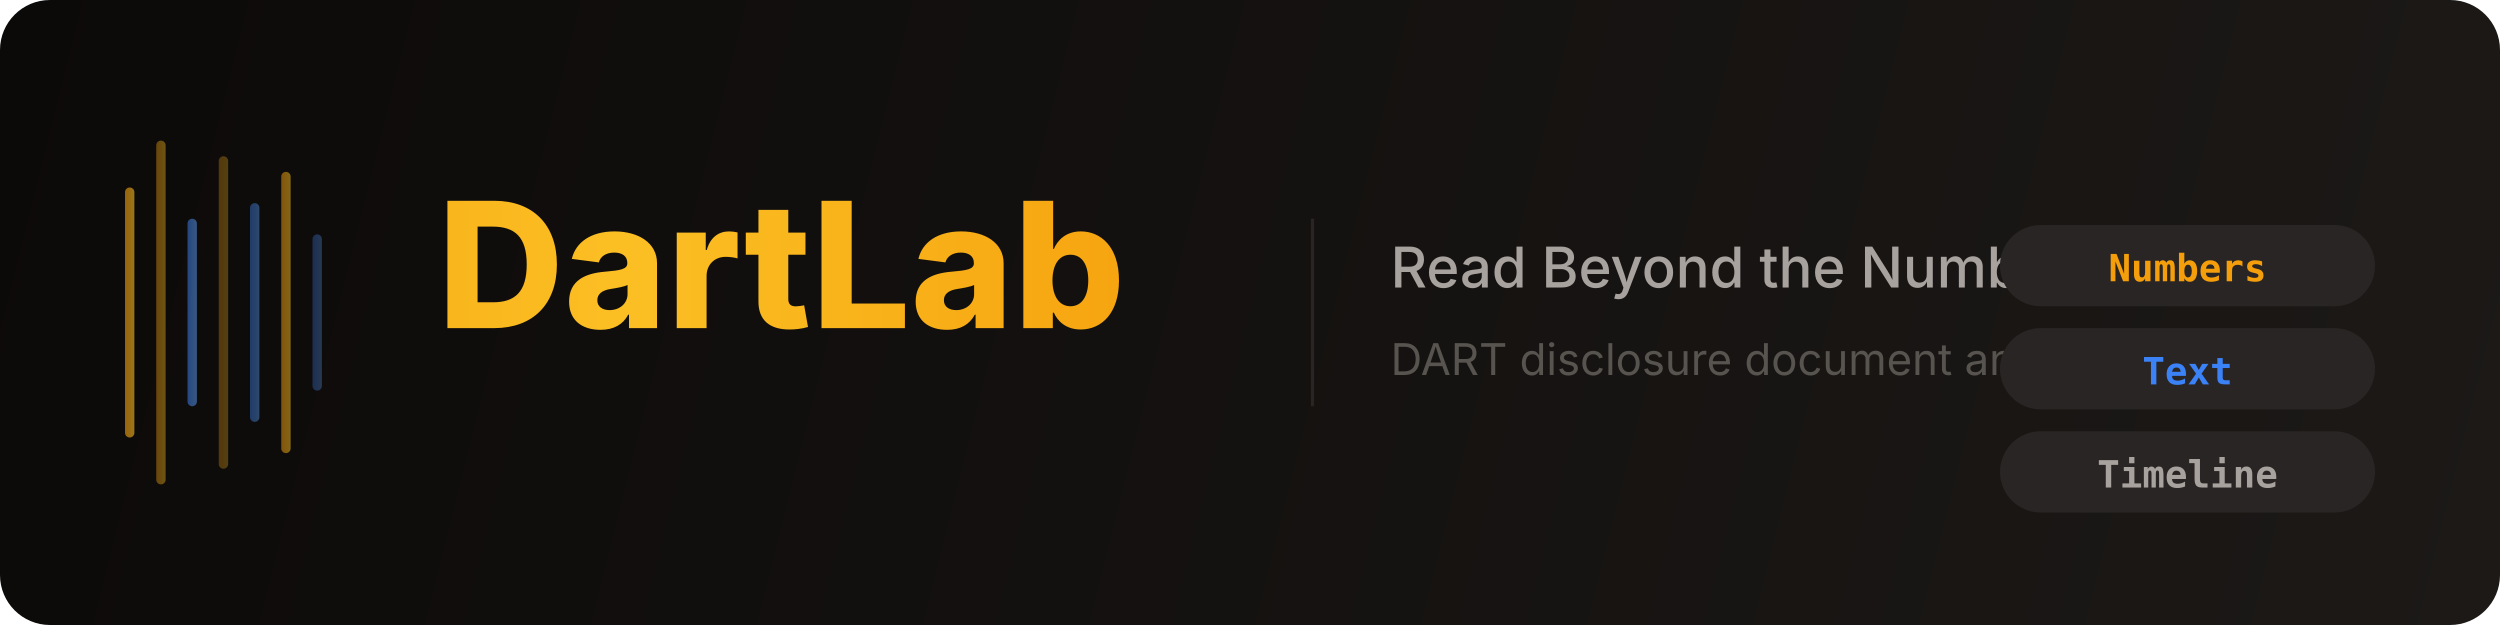
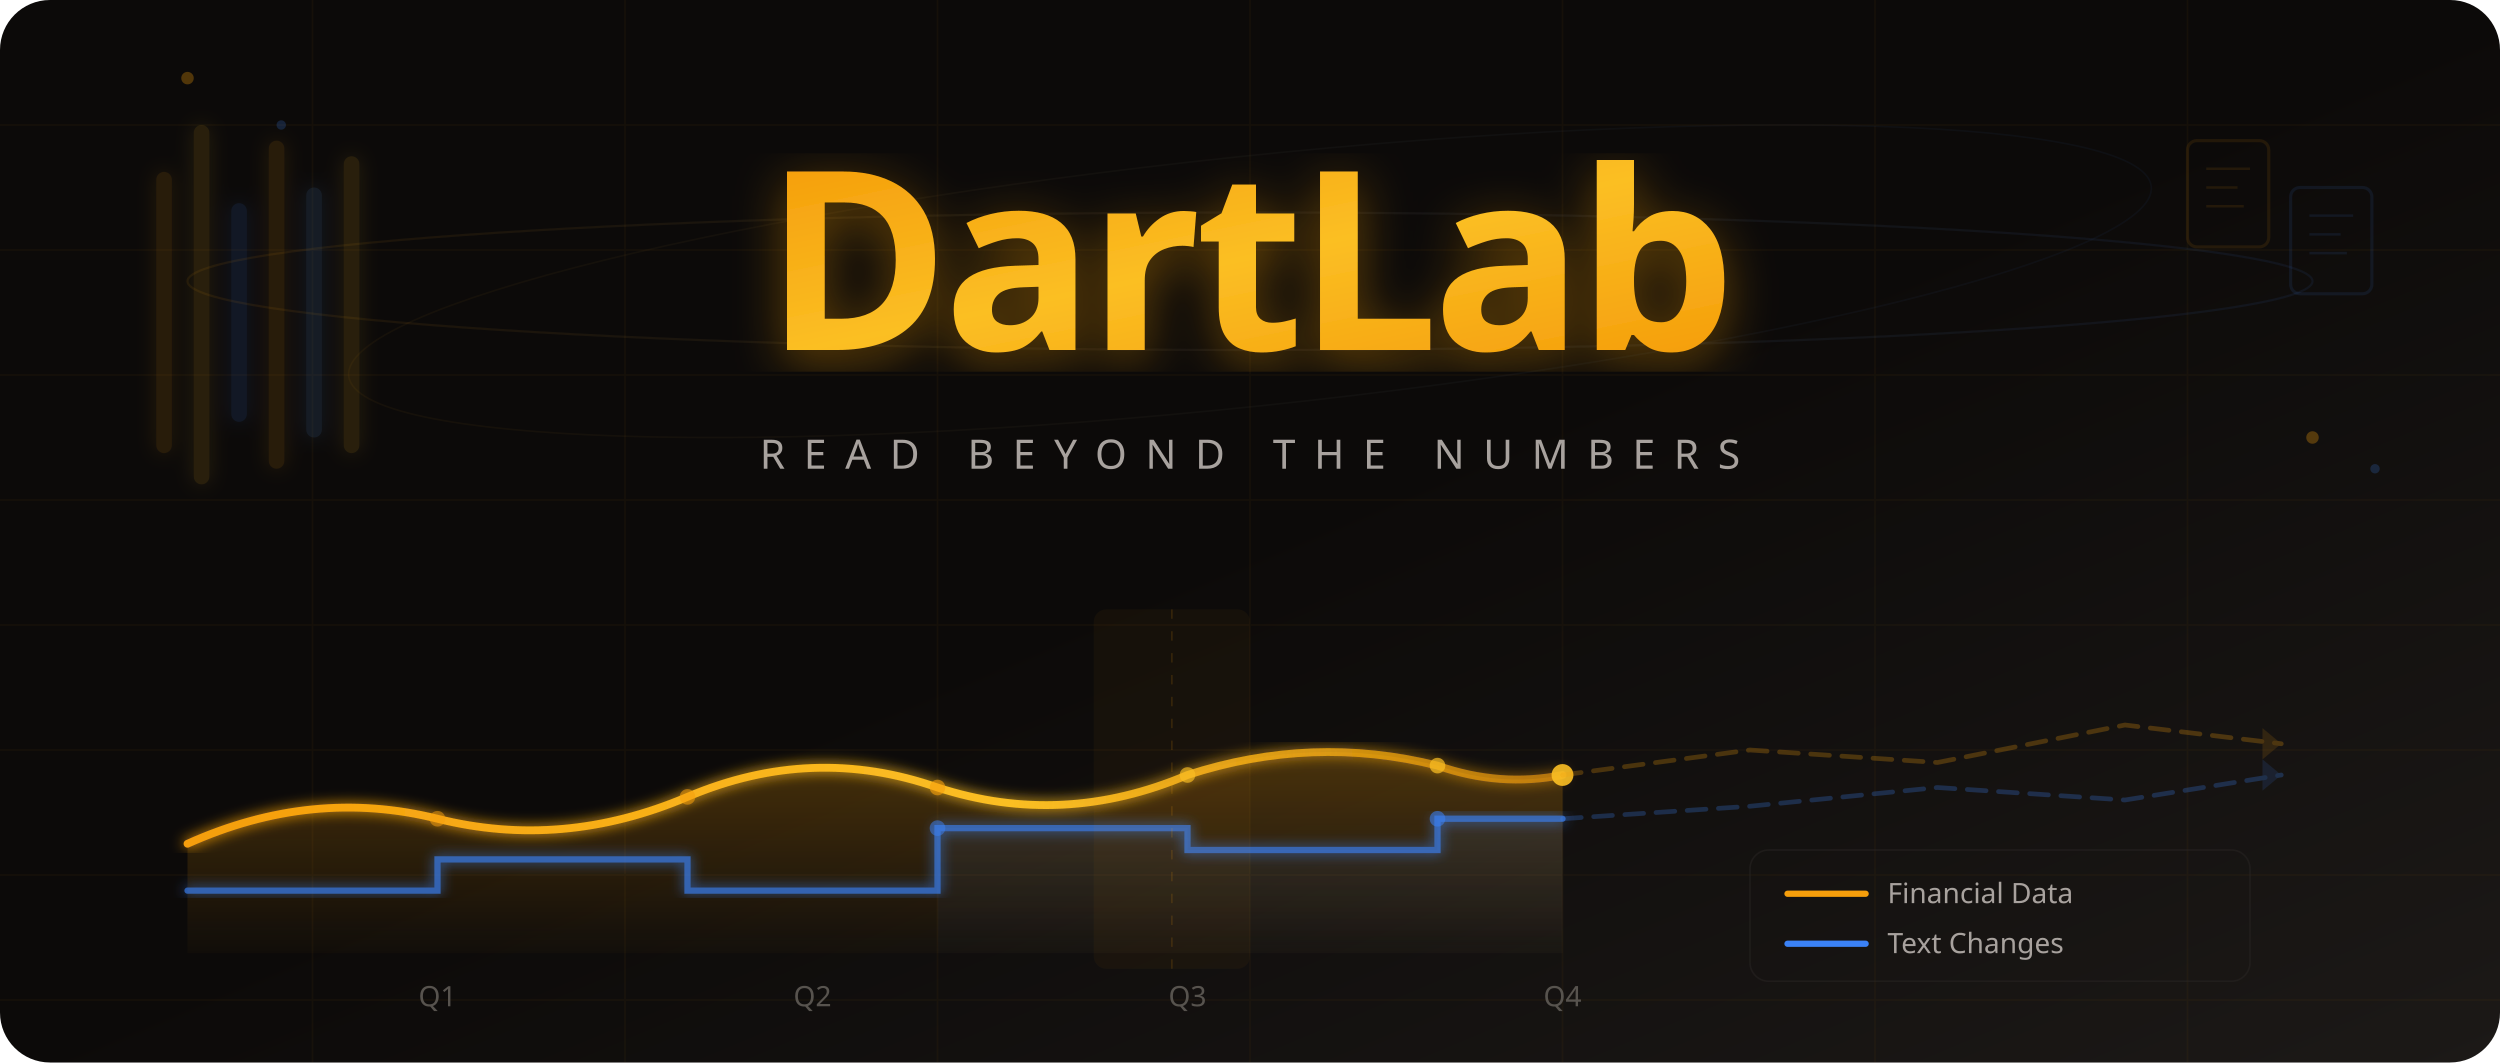
- <svg xmlns="http://www.w3.org/2000/svg" viewBox="0 0 800 200" fill="none">
+ <svg xmlns="http://www.w3.org/2000/svg" viewBox="0 0 800 340" fill="none">
  <defs>
-     <linearGradient id="bg" x1="0" y1="0" x2="800" y2="200" gradientUnits="userSpaceOnUse">
-       <stop offset="0%" stop-color="#0c0a09" />
-       <stop offset="100%" stop-color="#1c1917" />
+     <linearGradient id="amber-glow" x1="0%" y1="0%" x2="100%" y2="100%">
+       <stop offset="0%" style="stop-color:#f59e0b;stop-opacity:1" />
+       <stop offset="50%" style="stop-color:#fbbf24;stop-opacity:1" />
+       <stop offset="100%" style="stop-color:#f59e0b;stop-opacity:1" />
    </linearGradient>
-     <linearGradient id="amber" x1="0" y1="0" x2="1" y2="0">
-       <stop offset="0%" stop-color="#f59e0b" />
-       <stop offset="100%" stop-color="#fbbf24" />
+     <linearGradient id="accent" x1="0%" y1="0%" x2="100%" y2="0%">
+       <stop offset="0%" style="stop-color:#f59e0b;stop-opacity:0.8" />
+       <stop offset="100%" style="stop-color:#3b82f6;stop-opacity:0.8" />
    </linearGradient>
-     <linearGradient id="blue" x1="0" y1="0" x2="1" y2="0">
-       <stop offset="0%" stop-color="#3b82f6" />
-       <stop offset="100%" stop-color="#60a5fa" />
+     <linearGradient id="bg" x1="0%" y1="0%" x2="100%" y2="100%">
+       <stop offset="0%" style="stop-color:#0c0a09;stop-opacity:1" />
+       <stop offset="50%" style="stop-color:#0c0a09;stop-opacity:1" />
+       <stop offset="100%" style="stop-color:#1c1917;stop-opacity:1" />
    </linearGradient>
-     <linearGradient id="textGrad" x1="0" y1="0" x2="400" y2="0" gradientUnits="userSpaceOnUse">
-       <stop offset="0%" stop-color="#f59e0b" />
-       <stop offset="50%" stop-color="#fbbf24" />
-       <stop offset="100%" stop-color="#f59e0b" />
+     <linearGradient id="line-amber" x1="0%" y1="0%" x2="100%" y2="0%">
+       <stop offset="0%" style="stop-color:#f59e0b;stop-opacity:1" />
+       <stop offset="60%" style="stop-color:#fbbf24;stop-opacity:1" />
+       <stop offset="100%" style="stop-color:#f59e0b;stop-opacity:0.6" />
    </linearGradient>
+     <linearGradient id="area-amber" x1="0%" y1="0%" x2="0%" y2="100%">
+       <stop offset="0%" style="stop-color:#f59e0b;stop-opacity:0.25" />
+       <stop offset="100%" style="stop-color:#f59e0b;stop-opacity:0.02" />
+     </linearGradient>
+     <linearGradient id="area-blue" x1="0%" y1="0%" x2="0%" y2="100%">
+       <stop offset="0%" style="stop-color:#3b82f6;stop-opacity:0.2" />
+       <stop offset="100%" style="stop-color:#3b82f6;stop-opacity:0.02" />
+     </linearGradient>
+     <linearGradient id="divider-grad" x1="0%" y1="0%" x2="100%" y2="0%">
+       <stop offset="0%" style="stop-color:#f59e0b;stop-opacity:0" />
+       <stop offset="30%" style="stop-color:#f59e0b;stop-opacity:0.3" />
+       <stop offset="70%" style="stop-color:#3b82f6;stop-opacity:0.3" />
+       <stop offset="100%" style="stop-color:#3b82f6;stop-opacity:0" />
+     </linearGradient>
+     <filter id="shadow">
+       <feDropShadow dx="0" dy="4" stdDeviation="8" flood-color="#f59e0b" flood-opacity="0.4" />
+     </filter>
+     <filter id="glow-filter">
+       <feGaussianBlur stdDeviation="3" result="blur" />
+       <feMerge>
+         <feMergeNode in="blur" />
+         <feMergeNode in="SourceGraphic" />
+       </feMerge>
+     </filter>
+     <filter id="line-glow">
+       <feGaussianBlur stdDeviation="2" result="blur" />
+       <feMerge>
+         <feMergeNode in="blur" />
+         <feMergeNode in="SourceGraphic" />
+       </feMerge>
+     </filter>
  </defs>
-   <rect width="800" height="200" rx="16" fill="url(#bg)" />
-   <rect x="40" y="60" width="3" height="80" rx="1.5" fill="url(#amber)" opacity="0.6" />
-   <rect x="50" y="45" width="3" height="110" rx="1.5" fill="url(#amber)" opacity="0.4" />
-   <rect x="60" y="70" width="3" height="60" rx="1.5" fill="url(#blue)" opacity="0.5" />
-   <rect x="70" y="50" width="3" height="100" rx="1.5" fill="url(#amber)" opacity="0.3" />
-   <rect x="80" y="65" width="3" height="70" rx="1.5" fill="url(#blue)" opacity="0.4" />
-   <rect x="90" y="55" width="3" height="90" rx="1.5" fill="url(#amber)" opacity="0.5" />
-   <rect x="100" y="75" width="3" height="50" rx="1.5" fill="url(#blue)" opacity="0.3" />
-   <text x="140" y="105" font-family="'Inter', 'Segoe UI', system-ui, sans-serif" font-size="56" font-weight="800" fill="url(#textGrad)">DartLab</text>
-   <line x1="420" y1="70" x2="420" y2="130" stroke="#292524" stroke-width="1" />
-   <text x="445" y="92" font-family="'Inter', 'Segoe UI', system-ui, sans-serif" font-size="18" font-weight="500" fill="#a8a29e">Read Beyond the Numbers</text>
-   <text x="445" y="120" font-family="'Inter', 'Segoe UI', system-ui, sans-serif" font-size="14" font-weight="400" fill="#57534e">DART disclosure document analysis</text>
-   <rect x="640" y="72" width="120" height="26" rx="13" fill="#292524" />
-   <text x="700" y="90" font-family="'JetBrains Mono', 'Fira Code', monospace" font-size="12" font-weight="600" fill="#f59e0b" text-anchor="middle">Numbers</text>
-   <rect x="640" y="105" width="120" height="26" rx="13" fill="#292524" />
-   <text x="700" y="123" font-family="'JetBrains Mono', 'Fira Code', monospace" font-size="12" font-weight="600" fill="#3b82f6" text-anchor="middle">Text</text>
-   <rect x="640" y="138" width="120" height="26" rx="13" fill="#292524" />
-   <text x="700" y="156" font-family="'JetBrains Mono', 'Fira Code', monospace" font-size="12" font-weight="600" fill="#a8a29e" text-anchor="middle">Timeline</text>
+   <rect width="800" height="340" rx="16" fill="url(#bg)" />
+   <g opacity="0.04">
+     <line x1="0" y1="40" x2="800" y2="40" stroke="#f59e0b" stroke-width="0.5" />
+     <line x1="0" y1="80" x2="800" y2="80" stroke="#f59e0b" stroke-width="0.5" />
+     <line x1="0" y1="120" x2="800" y2="120" stroke="#f59e0b" stroke-width="0.5" />
+     <line x1="0" y1="160" x2="800" y2="160" stroke="#f59e0b" stroke-width="0.5" />
+     <line x1="0" y1="200" x2="800" y2="200" stroke="#f59e0b" stroke-width="0.5" />
+     <line x1="0" y1="240" x2="800" y2="240" stroke="#f59e0b" stroke-width="0.5" />
+     <line x1="0" y1="280" x2="800" y2="280" stroke="#f59e0b" stroke-width="0.5" />
+     <line x1="0" y1="320" x2="800" y2="320" stroke="#f59e0b" stroke-width="0.5" />
+     <line x1="100" y1="0" x2="100" y2="340" stroke="#f59e0b" stroke-width="0.5" />
+     <line x1="200" y1="0" x2="200" y2="340" stroke="#f59e0b" stroke-width="0.5" />
+     <line x1="300" y1="0" x2="300" y2="340" stroke="#f59e0b" stroke-width="0.5" />
+     <line x1="400" y1="0" x2="400" y2="340" stroke="#f59e0b" stroke-width="0.5" />
+     <line x1="500" y1="0" x2="500" y2="340" stroke="#f59e0b" stroke-width="0.5" />
+     <line x1="600" y1="0" x2="600" y2="340" stroke="#f59e0b" stroke-width="0.5" />
+     <line x1="700" y1="0" x2="700" y2="340" stroke="#f59e0b" stroke-width="0.5" />
+   </g>
+   <g opacity="0.12" filter="url(#glow-filter)">
+     <rect x="50" y="55" width="5" height="90" rx="2.5" fill="#f59e0b" />
+     <rect x="62" y="40" width="5" height="115" rx="2.5" fill="#fbbf24" />
+     <rect x="74" y="65" width="5" height="70" rx="2.5" fill="#3b82f6" />
+     <rect x="86" y="45" width="5" height="105" rx="2.5" fill="#f59e0b" />
+     <rect x="98" y="60" width="5" height="80" rx="2.5" fill="#60a5fa" />
+     <rect x="110" y="50" width="5" height="95" rx="2.5" fill="#fbbf24" />
+   </g>
+   <g opacity="0.1">
+     <rect x="700" y="45" width="26" height="34" rx="3" stroke="#f59e0b" stroke-width="1" fill="none" />
+     <line x1="706" y1="54" x2="720" y2="54" stroke="#f59e0b" stroke-width="0.8" />
+     <line x1="706" y1="60" x2="716" y2="60" stroke="#f59e0b" stroke-width="0.8" />
+     <line x1="706" y1="66" x2="718" y2="66" stroke="#f59e0b" stroke-width="0.8" />
+     <rect x="733" y="60" width="26" height="34" rx="3" stroke="#3b82f6" stroke-width="1" fill="none" />
+     <line x1="739" y1="69" x2="753" y2="69" stroke="#3b82f6" stroke-width="0.8" />
+     <line x1="739" y1="75" x2="749" y2="75" stroke="#3b82f6" stroke-width="0.8" />
+     <line x1="739" y1="81" x2="751" y2="81" stroke="#3b82f6" stroke-width="0.8" />
+   </g>
+   <ellipse cx="400" cy="90" rx="340" ry="22" stroke="url(#accent)" stroke-width="0.7" fill="none" opacity="0.1" />
+   <ellipse cx="400" cy="90" rx="290" ry="40" stroke="url(#accent)" stroke-width="0.5" fill="none" opacity="0.06" transform="rotate(-6, 400, 90)" />
+   <text x="400" y="112" font-family="'Segoe UI', 'SF Pro Display', -apple-system, sans-serif" font-size="80" font-weight="800" fill="url(#amber-glow)" filter="url(#shadow)" letter-spacing="-2" text-anchor="middle">DartLab</text>
+   <text x="400" y="150" font-family="'Segoe UI', 'SF Pro Display', -apple-system, sans-serif" font-size="13" fill="#a8a29e" text-anchor="middle" letter-spacing="6" font-weight="300">READ BEYOND THE NUMBERS</text>
+   <circle cx="60" cy="25" r="2" fill="#f59e0b" opacity="0.3" />
+   <circle cx="90" cy="40" r="1.5" fill="#3b82f6" opacity="0.2" />
+   <circle cx="740" cy="140" r="2" fill="#f59e0b" opacity="0.3" />
+   <circle cx="760" cy="150" r="1.5" fill="#3b82f6" opacity="0.2" />
+   <line x1="60" y1="180" x2="740" y2="180" stroke="url(#divider-grad)" stroke-width="1" />
+   <path d="M 60 270 Q 100 252, 140 262 Q 180 272, 220 255 Q 260 238, 300 252 Q 340 265, 380 248 Q 420 235, 460 245 Q 480 252, 500 248 L 500 305 L 60 305 Z" fill="url(#area-amber)" />
+   <path d="M 60 270 Q 100 252, 140 262 Q 180 272, 220 255 Q 260 238, 300 252 Q 340 265, 380 248 Q 420 235, 460 245 Q 480 252, 500 248" stroke="url(#line-amber)" stroke-width="2.5" fill="none" stroke-linecap="round" filter="url(#line-glow)" />
+   <path d="M 60 285 L 140 285 L 140 275 L 220 275 L 220 285 L 300 285 L 300 265 L 380 265 L 380 272 L 460 272 L 460 262 L 500 262" stroke="#3b82f6" stroke-width="2" fill="none" stroke-linecap="round" opacity="0.7" filter="url(#line-glow)" />
+   <path d="M 300 265 L 380 265 L 380 272 L 460 272 L 460 262 L 500 262 L 500 305 L 300 305 Z" fill="url(#area-blue)" opacity="0.5" />
+   <rect x="350" y="195" width="50" height="115" rx="4" fill="#f59e0b" opacity="0.04" />
+   <line x1="375" y1="195" x2="375" y2="310" stroke="#f59e0b" stroke-width="0.5" stroke-dasharray="3,4" opacity="0.15" />
+   <circle cx="140" cy="262" r="2.5" fill="#f59e0b" opacity="0.5" />
+   <circle cx="220" cy="255" r="2.5" fill="#f59e0b" opacity="0.55" />
+   <circle cx="300" cy="252" r="2.5" fill="#f59e0b" opacity="0.6" />
+   <circle cx="380" cy="248" r="2.5" fill="#fbbf24" opacity="0.65" />
+   <circle cx="460" cy="245" r="2.5" fill="#fbbf24" opacity="0.7" />
+   <circle cx="500" cy="248" r="3.5" fill="#fbbf24" opacity="0.9" />
+   <circle cx="300" cy="265" r="2.5" fill="#3b82f6" opacity="0.5" />
+   <circle cx="460" cy="262" r="2.5" fill="#3b82f6" opacity="0.55" />
+   <g opacity="0.25">
+     <path d="M 500 248 L 560 240 L 620 244 L 680 232 L 730 238" stroke="#f59e0b" stroke-width="1.5" fill="none" stroke-dasharray="6,4" stroke-linecap="round" />
+     <path d="M 500 262 L 560 258 L 620 252 L 680 256 L 730 248" stroke="#3b82f6" stroke-width="1.5" fill="none" stroke-dasharray="6,4" stroke-linecap="round" />
+     <polygon points="730,238 724,233 724,243" fill="#f59e0b" opacity="0.5" />
+     <polygon points="730,248 724,243 724,253" fill="#3b82f6" opacity="0.5" />
+   </g>
+   <text x="140" y="322" font-family="'Segoe UI', sans-serif" font-size="9" fill="#57534e" text-anchor="middle">Q1</text>
+   <text x="260" y="322" font-family="'Segoe UI', sans-serif" font-size="9" fill="#57534e" text-anchor="middle">Q2</text>
+   <text x="380" y="322" font-family="'Segoe UI', sans-serif" font-size="9" fill="#57534e" text-anchor="middle">Q3</text>
+   <text x="500" y="322" font-family="'Segoe UI', sans-serif" font-size="9" fill="#57534e" text-anchor="middle">Q4</text>
+   <rect x="560" y="272" width="160" height="42" rx="6" stroke="#292524" stroke-width="0.5" fill="none" opacity="0.5" />
+   <line x1="572" y1="286" x2="597" y2="286" stroke="#f59e0b" stroke-width="2" stroke-linecap="round" />
+   <text x="604" y="289" font-family="'Segoe UI', sans-serif" font-size="9" fill="#a8a29e">Financial Data</text>
+   <line x1="572" y1="302" x2="597" y2="302" stroke="#3b82f6" stroke-width="2" stroke-linecap="round" />
+   <text x="604" y="305" font-family="'Segoe UI', sans-serif" font-size="9" fill="#a8a29e">Text Changes</text>
</svg>
